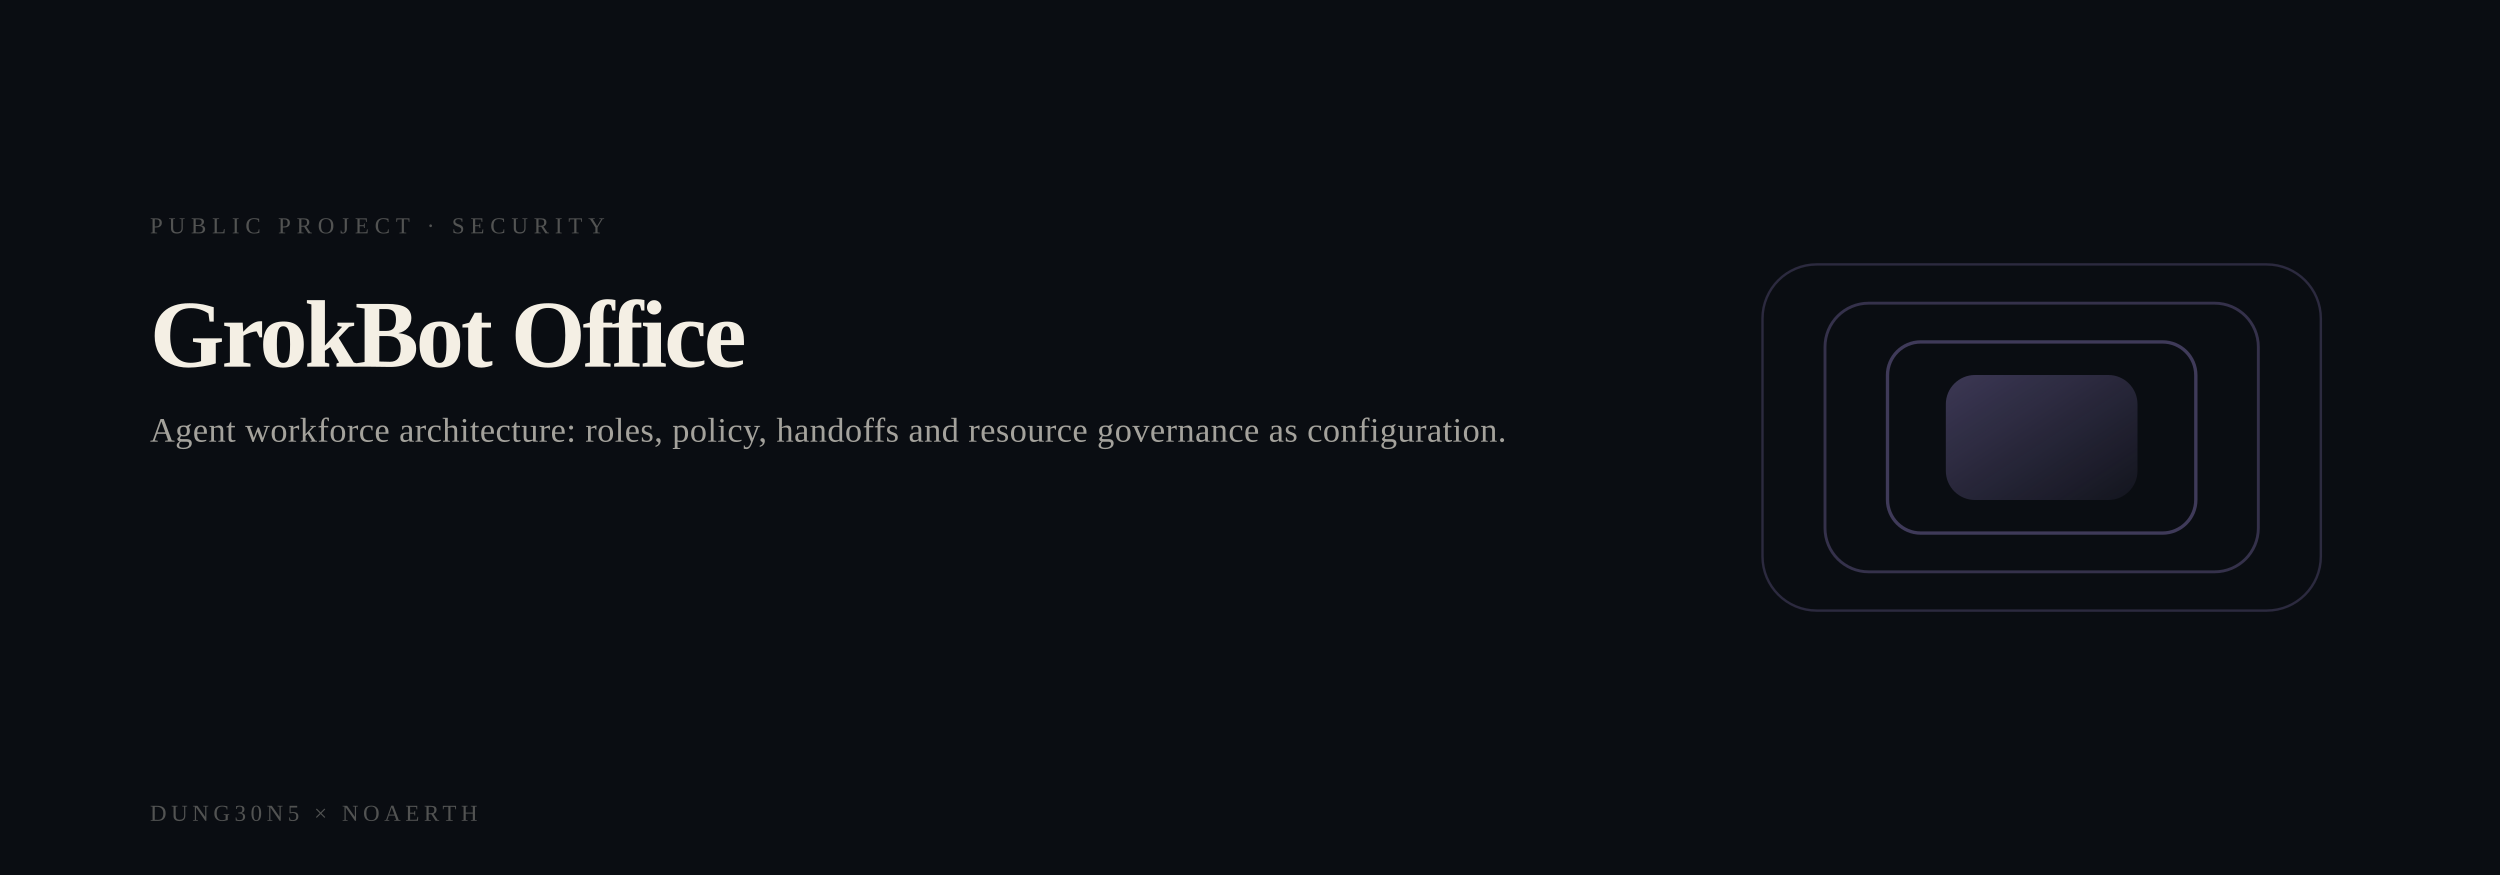
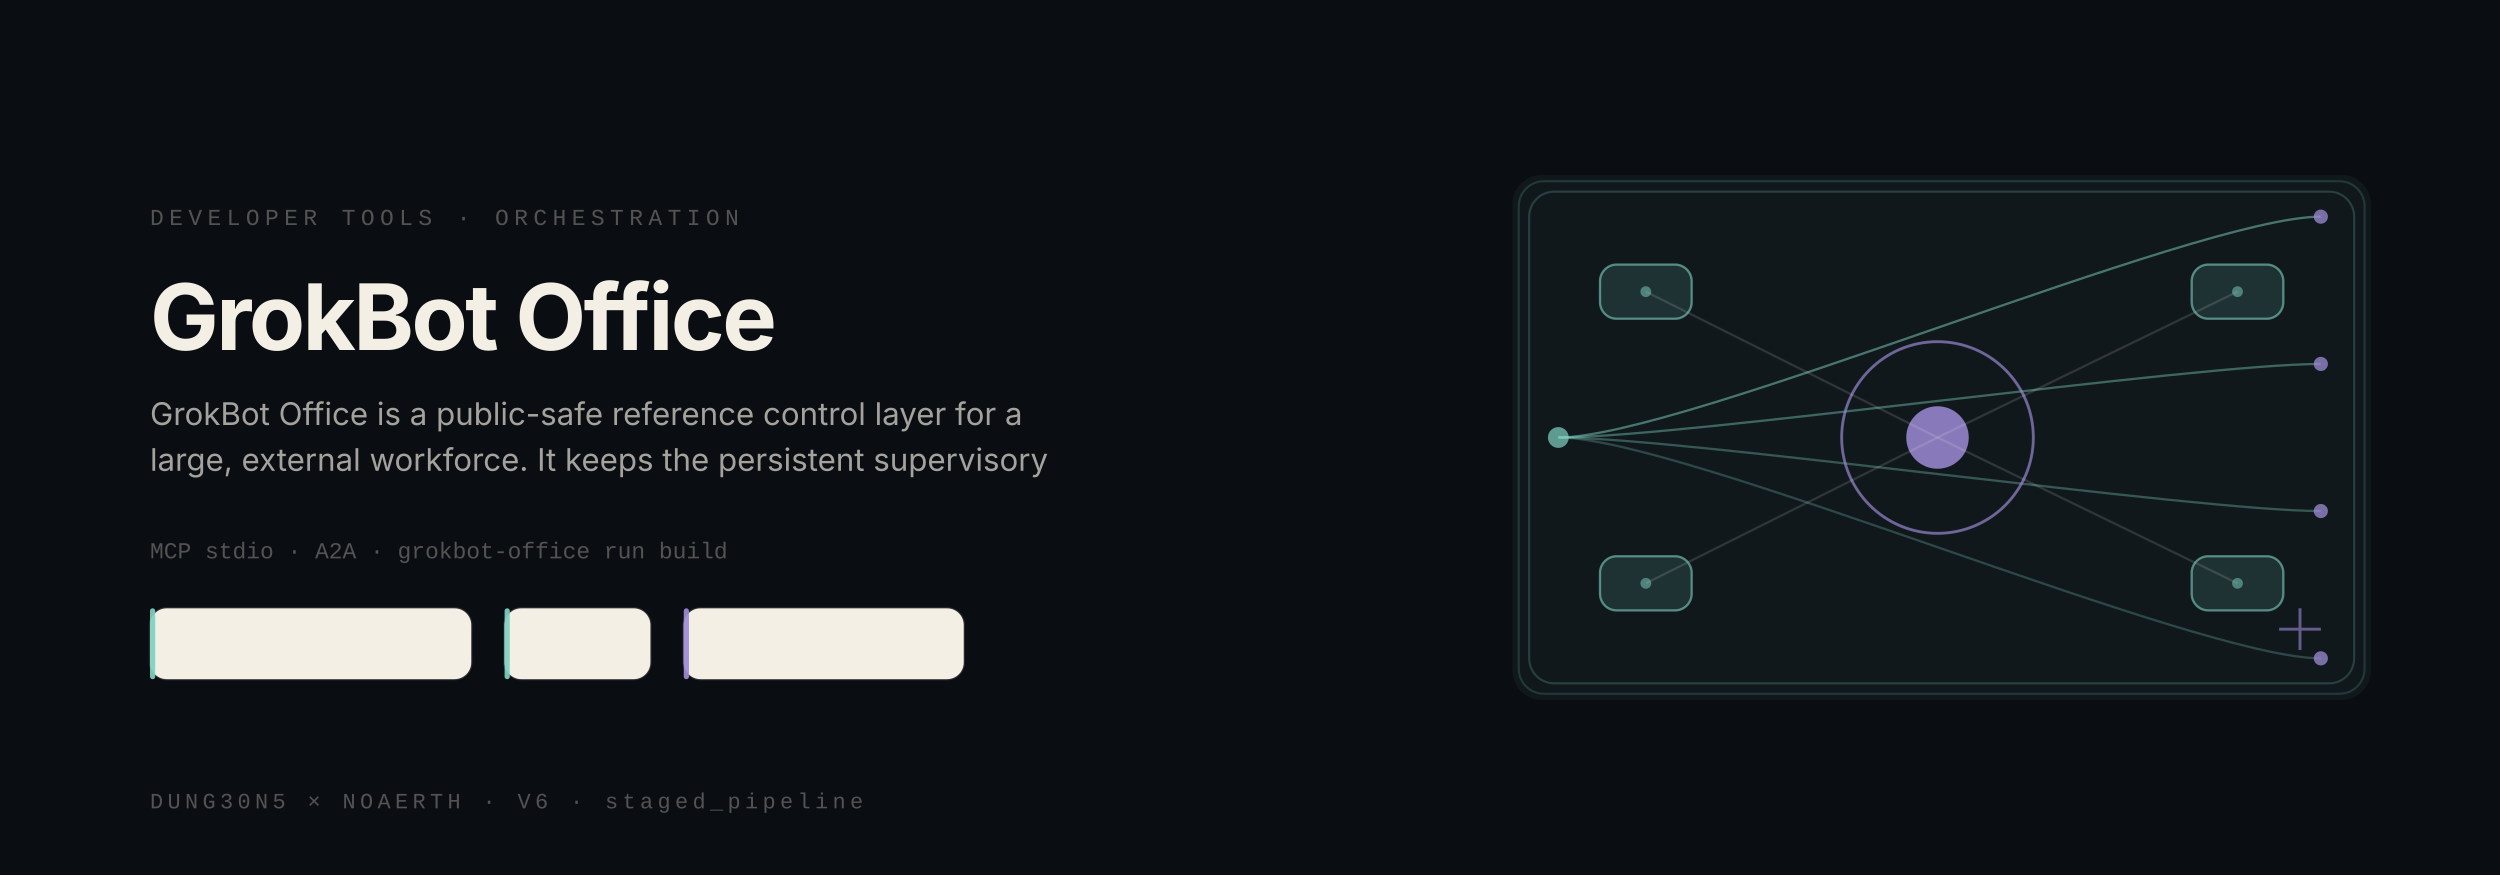
- <svg xmlns="http://www.w3.org/2000/svg" viewBox="0 0 1200 420" width="1200" height="420" role="img" aria-label="GrokBot Office: radial convergence onto a selected node. Motion depicts requests arrive, candidates narrow, one route is selected.">
-   <defs>
-     <linearGradient id="hero-grokbot-office-dark-a" x1="0" y1="0" x2="1" y2="1">
-       <stop offset="0" stop-color="#9d8bd6" stop-opacity="0.85" />
-       <stop offset="1" stop-color="#9d8bd6" stop-opacity="0.15" />
-     </linearGradient>
-   </defs>
+ <svg xmlns="http://www.w3.org/2000/svg" viewBox="0 0 1200 420" width="1200" height="420" role="img" aria-label="GrokBot Office: MCP JSON-RPC over stdio → sqlite → persisted to sqlite">
  <rect width="1200" height="420" fill="#0a0d12" />
-   <rect x="906" y="164.12" width="148" height="91.76" rx="16" fill="none" stroke="#9d8bd6" stroke-width="1.60" opacity="0.36" />
-   <rect x="876" y="145.52" width="208" height="128.96" rx="21" fill="none" stroke="#9d8bd6" stroke-width="1.38" opacity="0.29" />
-   <rect x="846" y="126.92" width="268" height="166.16" rx="26" fill="none" stroke="#9d8bd6" stroke-width="1.16" opacity="0.23" />
-   <rect x="934" y="180" width="92" height="60" rx="14" fill="url(#hero-grokbot-office-dark-a)" opacity="0.40" />
-   <text x="72" y="112" fill="#f4efe44f" font-size="11" letter-spacing="2.8">PUBLIC PROJECT · SECURITY</text>
-   <text x="72" y="176" fill="#f4efe4" font-size="46" font-weight="660" letter-spacing="-1.4">GrokBot Office</text>
-   <text x="72" y="212" fill="#f4efe4a8" font-size="16.5" letter-spacing="0.2">Agent workforce architecture: roles, policy, handoffs and resource governance as configuration.</text>
-   <rect x="72" y="266" width="106" height="40" rx="9" fill="#f4efe4" fill-opacity="0.05" stroke="#f4efe424" stroke-width="1.1" opacity="0">
-     <animate attributeName="opacity" from="0" to="1" dur="0.5s" begin="0.50s" fill="freeze" />
-   </rect>
-   <rect x="72" y="266" width="2.5" height="40" rx="1.2" fill="#9d8bd6" opacity="0">
-     <animate attributeName="opacity" from="0" to="0.9" dur="0.5s" begin="0.50s" fill="freeze" />
-   </rect>
-   <text x="125" y="291" fill="#f4efe4" font-size="11.5" text-anchor="middle" font-family="ui-monospace,SFMono-Regular,Menlo,monospace" opacity="0">request<animate attributeName="opacity" from="0" to="1" dur="0.5s" begin="0.65s" fill="freeze" />
-   </text>
-   <rect x="194" y="266" width="106" height="40" rx="9" fill="#f4efe4" fill-opacity="0.05" stroke="#f4efe424" stroke-width="1.1" opacity="0">
-     <animate attributeName="opacity" from="0" to="1" dur="0.5s" begin="1.00s" fill="freeze" />
-   </rect>
-   <rect x="194" y="266" width="2.5" height="40" rx="1.2" fill="#9d8bd6" opacity="0">
-     <animate attributeName="opacity" from="0" to="0.9" dur="0.5s" begin="1.00s" fill="freeze" />
-   </rect>
-   <text x="247" y="291" fill="#f4efe4" font-size="11.5" text-anchor="middle" font-family="ui-monospace,SFMono-Regular,Menlo,monospace" opacity="0">candidate routes<animate attributeName="opacity" from="0" to="1" dur="0.5s" begin="1.15s" fill="freeze" />
-   </text>
-   <rect x="316" y="266" width="106" height="40" rx="9" fill="#f4efe4" fill-opacity="0.05" stroke="#f4efe424" stroke-width="1.1" opacity="0">
-     <animate attributeName="opacity" from="0" to="1" dur="0.5s" begin="1.50s" fill="freeze" />
-   </rect>
-   <rect x="316" y="266" width="2.5" height="40" rx="1.2" fill="#e7c27a" opacity="0">
-     <animate attributeName="opacity" from="0" to="0.9" dur="0.5s" begin="1.50s" fill="freeze" />
-   </rect>
-   <text x="369" y="291" fill="#f4efe4" font-size="11.5" text-anchor="middle" font-family="ui-monospace,SFMono-Regular,Menlo,monospace" opacity="0">policy select<animate attributeName="opacity" from="0" to="1" dur="0.5s" begin="1.65s" fill="freeze" />
-   </text>
-   <text x="72" y="394" fill="#f4efe44f" font-size="11" letter-spacing="2.2">DUNG30N5 × NOAERTH</text>
+   <text x="72" y="108" font-family="ui-monospace, SFMono-Regular, Menlo, Monaco, Consolas, 'Liberation Mono', monospace" font-size="11" letter-spacing="2.6" fill="#f4efe44f">DEVELOPER TOOLS · ORCHESTRATION</text>
+   <text x="72" y="168" font-family="-apple-system, BlinkMacSystemFont, 'Segoe UI', Inter, Helvetica, Arial, sans-serif" font-size="44" font-weight="660" letter-spacing="-1.2" fill="#f4efe4">GrokBot Office</text>
+   <text x="72" y="204" font-family="-apple-system, BlinkMacSystemFont, 'Segoe UI', Inter, Helvetica, Arial, sans-serif" font-size="15" fill="#f4efe4a8">GrokBot Office is a public-safe reference control layer for a</text>
+   <text x="72" y="226" font-family="-apple-system, BlinkMacSystemFont, 'Segoe UI', Inter, Helvetica, Arial, sans-serif" font-size="15" fill="#f4efe4a8">large, external workforce. It keeps the persistent supervisory</text>
+   <text x="72" y="268" font-family="ui-monospace, SFMono-Regular, Menlo, Monaco, Consolas, 'Liberation Mono', monospace" font-size="11" fill="#f4efe44f">MCP stdio · A2A · grokbot-office run build</text>
+   <rect x="72.0" y="292.0" width="154.2" height="34.0" rx="8" fill="#f4efe4" stroke="#f4efe424" stroke-width="1.1" />
+   <rect x="72.0" y="292.0" width="2.5" height="34.0" rx="1.2" fill="#7fd1c1" opacity="0.92" />
+   <text x="149.1" y="314" font-family="ui-monospace, SFMono-Regular, Menlo, Monaco, Consolas, 'Liberation Mono', monospace" font-size="11" fill="#f4efe4" fill-opacity="0.82" text-anchor="middle">MCP JSON-RPC ove</text>
+   <rect x="242.2" y="292.0" width="70.0" height="34.0" rx="8" fill="#f4efe4" stroke="#f4efe424" stroke-width="1.1" />
+   <rect x="242.2" y="292.0" width="2.5" height="34.0" rx="1.2" fill="#7fd1c1" opacity="0.92" />
+   <text x="277.2" y="314" font-family="ui-monospace, SFMono-Regular, Menlo, Monaco, Consolas, 'Liberation Mono', monospace" font-size="11" fill="#f4efe4" fill-opacity="0.82" text-anchor="middle">sqlite</text>
+   <rect x="328.2" y="292.0" width="134.4" height="34.0" rx="8" fill="#f4efe4" stroke="#f4efe424" stroke-width="1.1" />
+   <rect x="328.2" y="292.0" width="2.5" height="34.0" rx="1.2" fill="#9d8bd6" opacity="0.92" />
+   <text x="395.4" y="314" font-family="ui-monospace, SFMono-Regular, Menlo, Monaco, Consolas, 'Liberation Mono', monospace" font-size="11" fill="#f4efe4" fill-opacity="0.82" text-anchor="middle">persisted to sql</text>
+   <rect x="726.0" y="84.0" width="412.0" height="252.0" rx="14" fill="#7fd1c1" fill-opacity="0.06" />
+   <rect x="729.0" y="87.0" width="406.0" height="246.0" rx="12" fill="none" stroke="#7fd1c1" stroke-width="1" stroke-opacity="0.18" />
+   <circle cx="748.0" cy="210.0" r="5" fill="#7fd1c1" opacity="0.7" />
+   <path d="M748.0 210.0 C808.0 210.0 1054.0 104.0 1114.0 104.0" fill="none" stroke="#7fd1c1" stroke-width="1.1" opacity="0.50" />
+   <circle cx="1114.0" cy="104.0" r="3.4" fill="#9d8bd6" opacity="0.75" />
+   <path d="M748.0 210.0 C808.0 210.0 1054.0 174.7 1114.0 174.7" fill="none" stroke="#7fd1c1" stroke-width="1.1" opacity="0.42" />
+   <circle cx="1114.0" cy="174.7" r="3.4" fill="#9d8bd6" opacity="0.75" />
+   <path d="M748.0 210.0 C808.0 210.0 1054.0 245.3 1114.0 245.3" fill="none" stroke="#7fd1c1" stroke-width="1.1" opacity="0.34" />
+   <circle cx="1114.0" cy="245.3" r="3.4" fill="#9d8bd6" opacity="0.75" />
+   <path d="M748.0 210.0 C808.0 210.0 1054.0 316.0 1114.0 316.0" fill="none" stroke="#7fd1c1" stroke-width="1.1" opacity="0.26" />
+   <circle cx="1114.0" cy="316.0" r="3.4" fill="#9d8bd6" opacity="0.75" />
+   <rect x="734.0" y="92.0" width="396.0" height="236.0" rx="12" fill="none" stroke="#7fd1c1" stroke-width="1" stroke-opacity="0.22" />
+   <path d="M1094.0 302.0 h20 M1104.0 292.0 v20" stroke="#9d8bd6" stroke-width="1.4" opacity="0.6" />
+   <circle cx="930" cy="210" r="46" fill="none" stroke="#9d8bd6" stroke-width="1.4" opacity="0.55" />
+   <circle cx="930" cy="210" r="15" fill="#9d8bd6" opacity="0.85" />
+   <circle cx="930.0" cy="210.0" r="46.0" fill="none" stroke="#9d8bd6" stroke-width="1.1" opacity="0.28" />
+   <line x1="790" y1="140" x2="930" y2="210" stroke="#f4efe424" stroke-width="1.1" />
+   <circle cx="790.0" cy="140.0" r="2.6" fill="#7fd1c1" opacity="0.5" />
+   <rect x="768" y="127" width="44" height="26" rx="8" fill="#7fd1c1" fill-opacity="0.14" stroke="#7fd1c1" stroke-width="1.1" stroke-opacity="0.6" opacity="1" />
+   <line x1="1074" y1="140" x2="930" y2="210" stroke="#f4efe424" stroke-width="1.1" />
+   <circle cx="1074.0" cy="140.0" r="2.6" fill="#7fd1c1" opacity="0.5" />
+   <rect x="1052" y="127" width="44" height="26" rx="8" fill="#7fd1c1" fill-opacity="0.14" stroke="#7fd1c1" stroke-width="1.1" stroke-opacity="0.6" opacity="1" />
+   <line x1="790" y1="280" x2="930" y2="210" stroke="#f4efe424" stroke-width="1.1" />
+   <circle cx="790.0" cy="280.0" r="2.6" fill="#7fd1c1" opacity="0.5" />
+   <rect x="768" y="267" width="44" height="26" rx="8" fill="#7fd1c1" fill-opacity="0.14" stroke="#7fd1c1" stroke-width="1.1" stroke-opacity="0.6" opacity="1" />
+   <line x1="1074" y1="280" x2="930" y2="210" stroke="#f4efe424" stroke-width="1.1" />
+   <circle cx="1074.0" cy="280.0" r="2.6" fill="#7fd1c1" opacity="0.5" />
+   <rect x="1052" y="267" width="44" height="26" rx="8" fill="#7fd1c1" fill-opacity="0.14" stroke="#7fd1c1" stroke-width="1.1" stroke-opacity="0.6" opacity="1" />
+   <text x="72" y="388" font-family="ui-monospace, SFMono-Regular, Menlo, Monaco, Consolas, 'Liberation Mono', monospace" font-size="10.5" letter-spacing="2.1" fill="#f4efe44f">DUNG30N5 × NOAERTH · V6 · staged_pipeline</text>
</svg>
